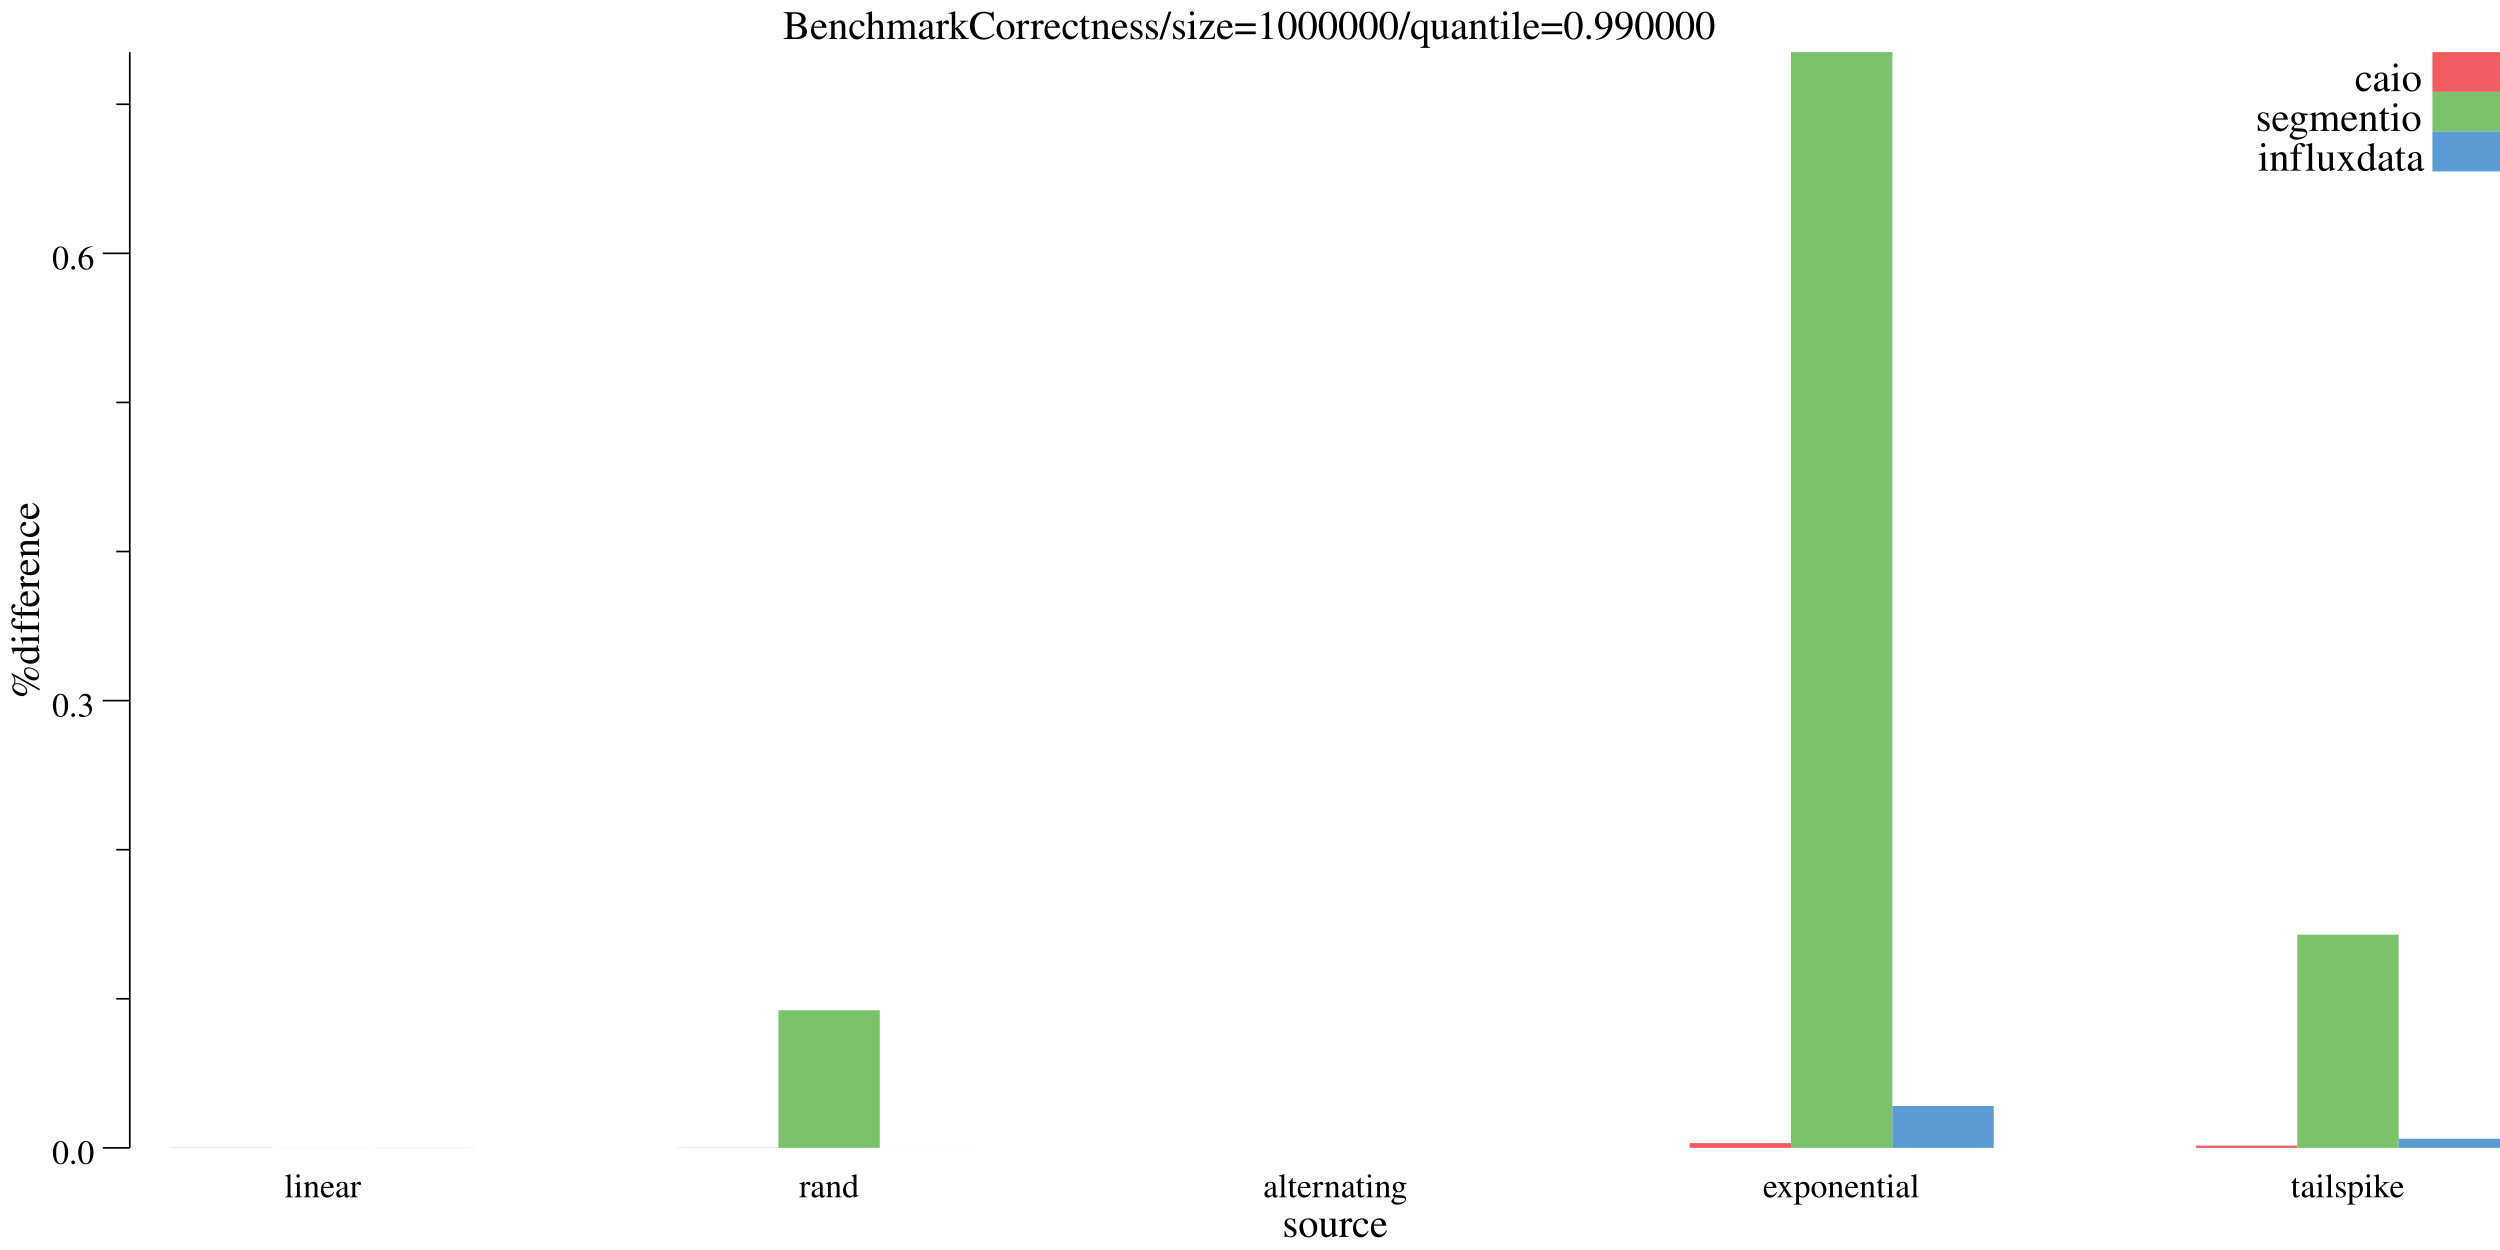
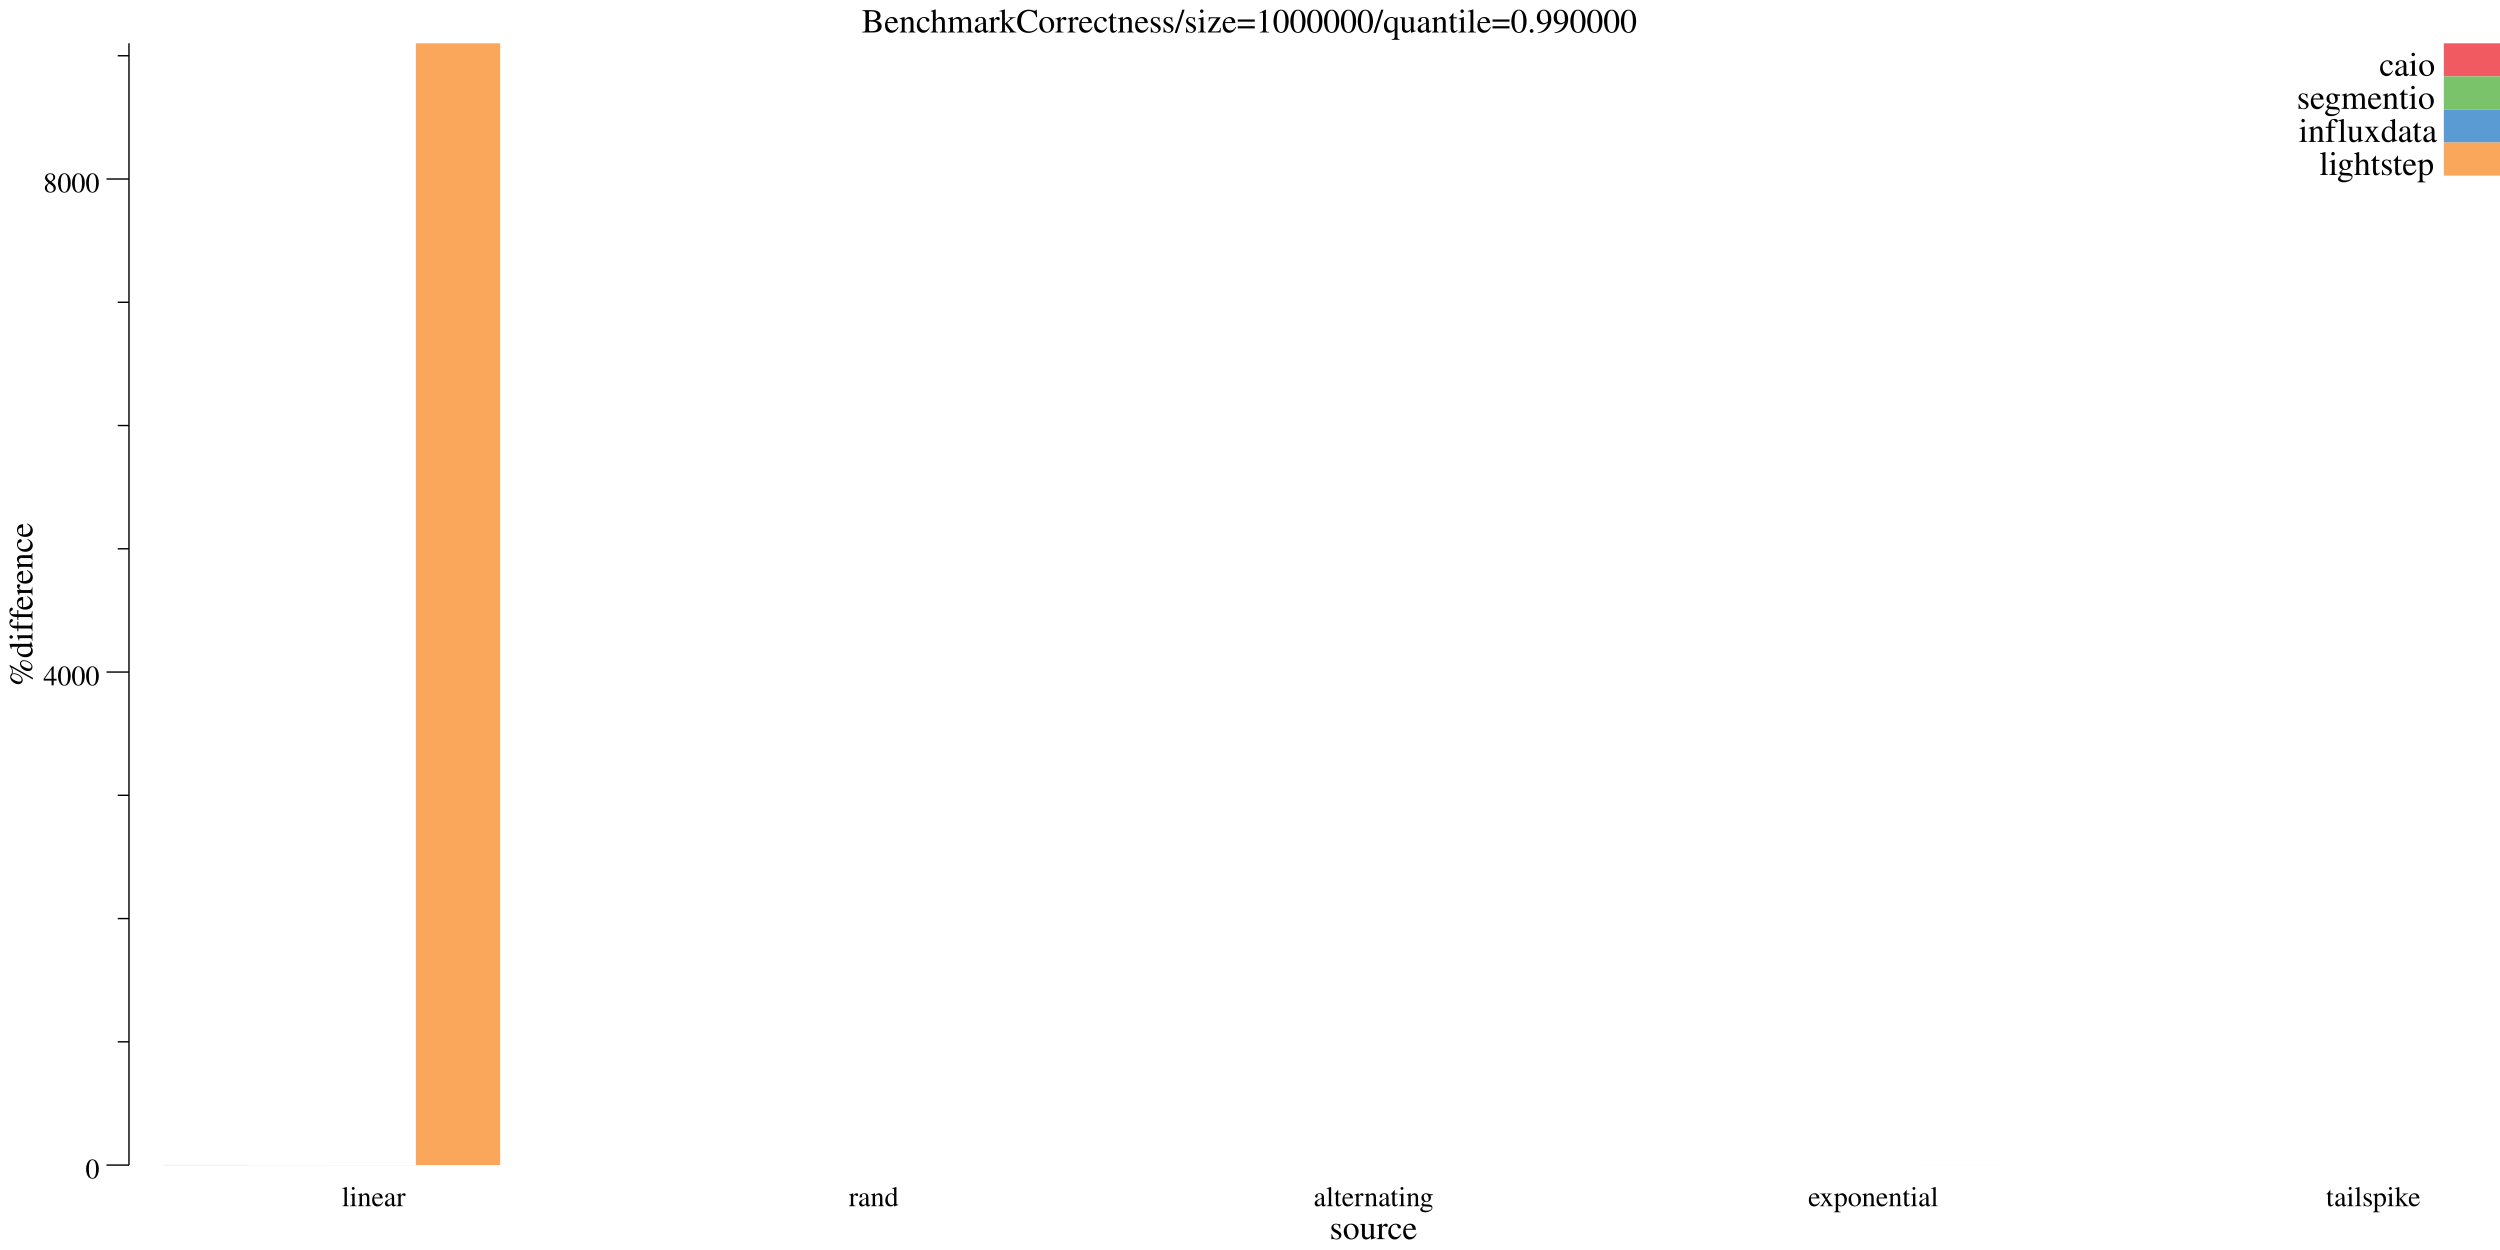
- <svg xmlns="http://www.w3.org/2000/svg" width="740pt" height="370pt" viewBox="0 0 740 370">
-   <g transform="scale(1, -1) translate(0, -370)">
-     <path d="M0,0L740,0L740,370L0,370Z" style="fill:#FFFFFF" />
-     <text x="231.76" y="-358.45" transform="scale(1, -1)" style="font-family:Times;font-weight:normal;font-style:normal;font-size:12px">BenchmarkCorrectness/size=1000000/quantile=0.990000</text>
-     <text x="379.61" y="-3.861" transform="scale(1, -1)" style="font-family:Times;font-weight:normal;font-style:normal;font-size:12px">source</text>
-     <text x="84.166" y="-15.602" transform="scale(1, -1)" style="font-family:Times;font-weight:normal;font-style:normal;font-size:10px">linear</text>
-     <text x="236.53" y="-15.602" transform="scale(1, -1)" style="font-family:Times;font-weight:normal;font-style:normal;font-size:10px">rand</text>
-     <text x="373.89" y="-15.602" transform="scale(1, -1)" style="font-family:Times;font-weight:normal;font-style:normal;font-size:10px">alternating</text>
-     <text x="521.81" y="-15.602" transform="scale(1, -1)" style="font-family:Times;font-weight:normal;font-style:normal;font-size:10px">exponential</text>
-     <text x="678.06" y="-15.602" transform="scale(1, -1)" style="font-family:Times;font-weight:normal;font-style:normal;font-size:10px">tailspike</text>
+ <svg xmlns="http://www.w3.org/2000/svg" width="890pt" height="445pt" viewBox="0 0 890 445">
+   <g transform="scale(1, -1) translate(0, -445)">
+     <path d="M0,0L890,0L890,445L0,445Z" style="fill:#FFFFFF" />
+     <text x="306.76" y="-433.45" transform="scale(1, -1)" style="font-family:Times;font-weight:normal;font-style:normal;font-size:12px">BenchmarkCorrectness/size=1000000/quantile=0.990000</text>
+     <text x="473.36" y="-3.861" transform="scale(1, -1)" style="font-family:Times;font-weight:normal;font-style:normal;font-size:12px">source</text>
+     <text x="121.67" y="-15.602" transform="scale(1, -1)" style="font-family:Times;font-weight:normal;font-style:normal;font-size:10px">linear</text>
+     <text x="302.15" y="-15.602" transform="scale(1, -1)" style="font-family:Times;font-weight:normal;font-style:normal;font-size:10px">rand</text>
+     <text x="467.64" y="-15.602" transform="scale(1, -1)" style="font-family:Times;font-weight:normal;font-style:normal;font-size:10px">alternating</text>
+     <text x="643.69" y="-15.602" transform="scale(1, -1)" style="font-family:Times;font-weight:normal;font-style:normal;font-size:10px">exponential</text>
+     <text x="828.06" y="-15.602" transform="scale(1, -1)" style="font-family:Times;font-weight:normal;font-style:normal;font-size:10px">tailspike</text>
    <g transform="rotate(90)">
-       <text x="163.2" y="11.555" transform="scale(1, -1)" style="font-family:Times;font-weight:normal;font-style:normal;font-size:12px">%difference</text>
+       <text x="200.7" y="11.555" transform="scale(1, -1)" style="font-family:Times;font-weight:normal;font-style:normal;font-size:12px">%difference</text>
    </g>
-     <text x="15.416" y="-25.509" transform="scale(1, -1)" style="font-family:Times;font-weight:normal;font-style:normal;font-size:10px">0.0</text>
-     <text x="15.416" y="-157.9" transform="scale(1, -1)" style="font-family:Times;font-weight:normal;font-style:normal;font-size:10px">0.3</text>
-     <text x="15.416" y="-290.29" transform="scale(1, -1)" style="font-family:Times;font-weight:normal;font-style:normal;font-size:10px">0.6</text>
-     <path d="M30.416,30.23L38.416,30.23" style="fill:none;stroke:#000000;stroke-width:0.5" />
-     <path d="M30.416,162.62L38.416,162.62" style="fill:none;stroke:#000000;stroke-width:0.5" />
-     <path d="M30.416,295.01L38.416,295.01" style="fill:none;stroke:#000000;stroke-width:0.5" />
-     <path d="M34.416,74.36L38.416,74.36" style="fill:none;stroke:#000000;stroke-width:0.5" />
-     <path d="M34.416,118.49L38.416,118.49" style="fill:none;stroke:#000000;stroke-width:0.5" />
-     <path d="M34.416,206.75L38.416,206.75" style="fill:none;stroke:#000000;stroke-width:0.5" />
-     <path d="M34.416,250.88L38.416,250.88" style="fill:none;stroke:#000000;stroke-width:0.5" />
-     <path d="M34.416,339.14L38.416,339.14" style="fill:none;stroke:#000000;stroke-width:0.5" />
-     <path d="M38.416,30.23L38.416,354.58" style="fill:none;stroke:#000000;stroke-width:0.5" />
-     <path d="M50.548,30.23L50.548,30.275L80.548,30.275L80.548,30.23Z" style="fill:#F15A60" />
-     <path d="M200.41,30.23L200.41,30.282L230.41,30.282L230.41,30.23Z" style="fill:#F15A60" />
-     <path d="M350.27,30.23L350.27,30.23L380.27,30.23L380.27,30.23Z" style="fill:#F15A60" />
-     <path d="M500.14,30.23L500.14,31.643L530.14,31.643L530.14,30.23Z" style="fill:#F15A60" />
-     <path d="M650,30.23L650,30.888L680,30.888L680,30.23Z" style="fill:#F15A60" />
-     <path d="M80.548,30.23L80.548,30.253L110.55,30.253L110.55,30.23Z" style="fill:#7AC36A" />
-     <path d="M230.41,30.23L230.41,70.962L260.41,70.962L260.41,30.23Z" style="fill:#7AC36A" />
-     <path d="M380.27,30.23L380.27,30.23L410.27,30.23L410.27,30.23Z" style="fill:#7AC36A" />
-     <path d="M530.14,30.23L530.14,354.58L560.14,354.58L560.14,30.23Z" style="fill:#7AC36A" />
-     <path d="M680,30.23L680,93.336L710,93.336L710,30.23Z" style="fill:#7AC36A" />
-     <path d="M110.55,30.23L110.55,30.253L140.55,30.253L140.55,30.23Z" style="fill:#5A9BD4" />
-     <path d="M260.41,30.23L260.41,30.239L290.41,30.239L290.41,30.23Z" style="fill:#5A9BD4" />
-     <path d="M410.27,30.23L410.27,30.23L440.27,30.23L440.27,30.23Z" style="fill:#5A9BD4" />
-     <path d="M560.14,30.23L560.14,42.631L590.14,42.631L590.14,30.23Z" style="fill:#5A9BD4" />
-     <path d="M710,30.23L710,32.931L740,32.931L740,30.23Z" style="fill:#5A9BD4" />
-     <path d="M720,342.81L720,354.58L740,354.58L740,342.81Z" style="fill:#F15A60" />
-     <text x="697.01" y="-343.03" transform="scale(1, -1)" style="font-family:Times;font-weight:normal;font-style:normal;font-size:12px">caio</text>
-     <path d="M720,331.03L720,342.81L740,342.81L740,331.03Z" style="fill:#7AC36A" />
-     <text x="667.68" y="-331.25" transform="scale(1, -1)" style="font-family:Times;font-weight:normal;font-style:normal;font-size:12px">segmentio</text>
-     <path d="M720,319.25L720,331.03L740,331.03L740,319.25Z" style="fill:#5A9BD4" />
-     <text x="668.35" y="-319.47" transform="scale(1, -1)" style="font-family:Times;font-weight:normal;font-style:normal;font-size:12px">influxdata</text>
+     <text x="30.416" y="-25.509" transform="scale(1, -1)" style="font-family:Times;font-weight:normal;font-style:normal;font-size:10px">0</text>
+     <text x="15.416" y="-201.03" transform="scale(1, -1)" style="font-family:Times;font-weight:normal;font-style:normal;font-size:10px">4000</text>
+     <text x="15.416" y="-376.55" transform="scale(1, -1)" style="font-family:Times;font-weight:normal;font-style:normal;font-size:10px">8000</text>
+     <path d="M37.916,30.23L45.916,30.23" style="fill:none;stroke:#000000;stroke-width:0.5" />
+     <path d="M37.916,205.75L45.916,205.75" style="fill:none;stroke:#000000;stroke-width:0.5" />
+     <path d="M37.916,381.27L45.916,381.27" style="fill:none;stroke:#000000;stroke-width:0.5" />
+     <path d="M41.916,74.111L45.916,74.111" style="fill:none;stroke:#000000;stroke-width:0.5" />
+     <path d="M41.916,117.99L45.916,117.99" style="fill:none;stroke:#000000;stroke-width:0.5" />
+     <path d="M41.916,161.87L45.916,161.87" style="fill:none;stroke:#000000;stroke-width:0.5" />
+     <path d="M41.916,249.63L45.916,249.63" style="fill:none;stroke:#000000;stroke-width:0.5" />
+     <path d="M41.916,293.51L45.916,293.51" style="fill:none;stroke:#000000;stroke-width:0.5" />
+     <path d="M41.916,337.39L45.916,337.39" style="fill:none;stroke:#000000;stroke-width:0.5" />
+     <path d="M41.916,425.15L45.916,425.15" style="fill:none;stroke:#000000;stroke-width:0.5" />
+     <path d="M45.916,30.23L45.916,429.58" style="fill:none;stroke:#000000;stroke-width:0.5" />
+     <path d="M58.048,30.23L58.048,30.274L88.048,30.274L88.048,30.23Z" style="fill:#F15A60" />
+     <path d="M236.04,30.23L236.04,30.23L266.04,30.23L266.04,30.23Z" style="fill:#F15A60" />
+     <path d="M414.02,30.23L414.02,30.23L444.02,30.23L444.02,30.23Z" style="fill:#F15A60" />
+     <path d="M592.01,30.23L592.01,30.23L622.01,30.23L622.01,30.23Z" style="fill:#F15A60" />
+     <path d="M770,30.23L770,30.23L800,30.23L800,30.23Z" style="fill:#F15A60" />
+     <path d="M88.048,30.23L88.048,30.252L118.05,30.252L118.05,30.23Z" style="fill:#7AC36A" />
+     <path d="M266.04,30.23L266.04,30.231L296.04,30.231L296.04,30.23Z" style="fill:#7AC36A" />
+     <path d="M444.02,30.23L444.02,30.23L474.02,30.23L474.02,30.23Z" style="fill:#7AC36A" />
+     <path d="M622.01,30.23L622.01,30.232L652.01,30.232L652.01,30.23Z" style="fill:#7AC36A" />
+     <path d="M800,30.23L800,30.231L830,30.231L830,30.23Z" style="fill:#7AC36A" />
+     <path d="M118.05,30.23L118.05,30.252L148.05,30.252L148.05,30.23Z" style="fill:#5A9BD4" />
+     <path d="M296.04,30.23L296.04,30.23L326.04,30.23L326.04,30.23Z" style="fill:#5A9BD4" />
+     <path d="M474.02,30.23L474.02,30.23L504.02,30.23L504.02,30.23Z" style="fill:#5A9BD4" />
+     <path d="M652.01,30.23L652.01,30.231L682.01,30.231L682.01,30.23Z" style="fill:#5A9BD4" />
+     <path d="M830,30.23L830,30.23L860,30.23L860,30.23Z" style="fill:#5A9BD4" />
+     <path d="M148.05,30.23L148.05,429.58L178.05,429.58L178.05,30.23Z" style="fill:#FAA75B" />
+     <path d="M326.04,30.23L326.04,30.231L356.04,30.231L356.04,30.23Z" style="fill:#FAA75B" />
+     <path d="M504.02,30.23L504.02,30.231L534.02,30.231L534.02,30.23Z" style="fill:#FAA75B" />
+     <path d="M682.01,30.23L682.01,30.241L712.01,30.241L712.01,30.23Z" style="fill:#FAA75B" />
+     <path d="M860,30.23L860,30.231L890,30.231L890,30.23Z" style="fill:#FAA75B" />
+     <path d="M870,417.81L870,429.58L890,429.58L890,417.81Z" style="fill:#F15A60" />
+     <text x="847.01" y="-418.03" transform="scale(1, -1)" style="font-family:Times;font-weight:normal;font-style:normal;font-size:12px">caio</text>
+     <path d="M870,406.03L870,417.81L890,417.81L890,406.03Z" style="fill:#7AC36A" />
+     <text x="817.68" y="-406.25" transform="scale(1, -1)" style="font-family:Times;font-weight:normal;font-style:normal;font-size:12px">segmentio</text>
+     <path d="M870,394.25L870,406.03L890,406.03L890,394.25Z" style="fill:#5A9BD4" />
+     <text x="818.35" y="-394.47" transform="scale(1, -1)" style="font-family:Times;font-weight:normal;font-style:normal;font-size:12px">influxdata</text>
+     <path d="M870,382.47L870,394.25L890,394.25L890,382.47Z" style="fill:#FAA75B" />
+     <text x="825.67" y="-382.7" transform="scale(1, -1)" style="font-family:Times;font-weight:normal;font-style:normal;font-size:12px">lightstep</text>
  </g>
</svg>
